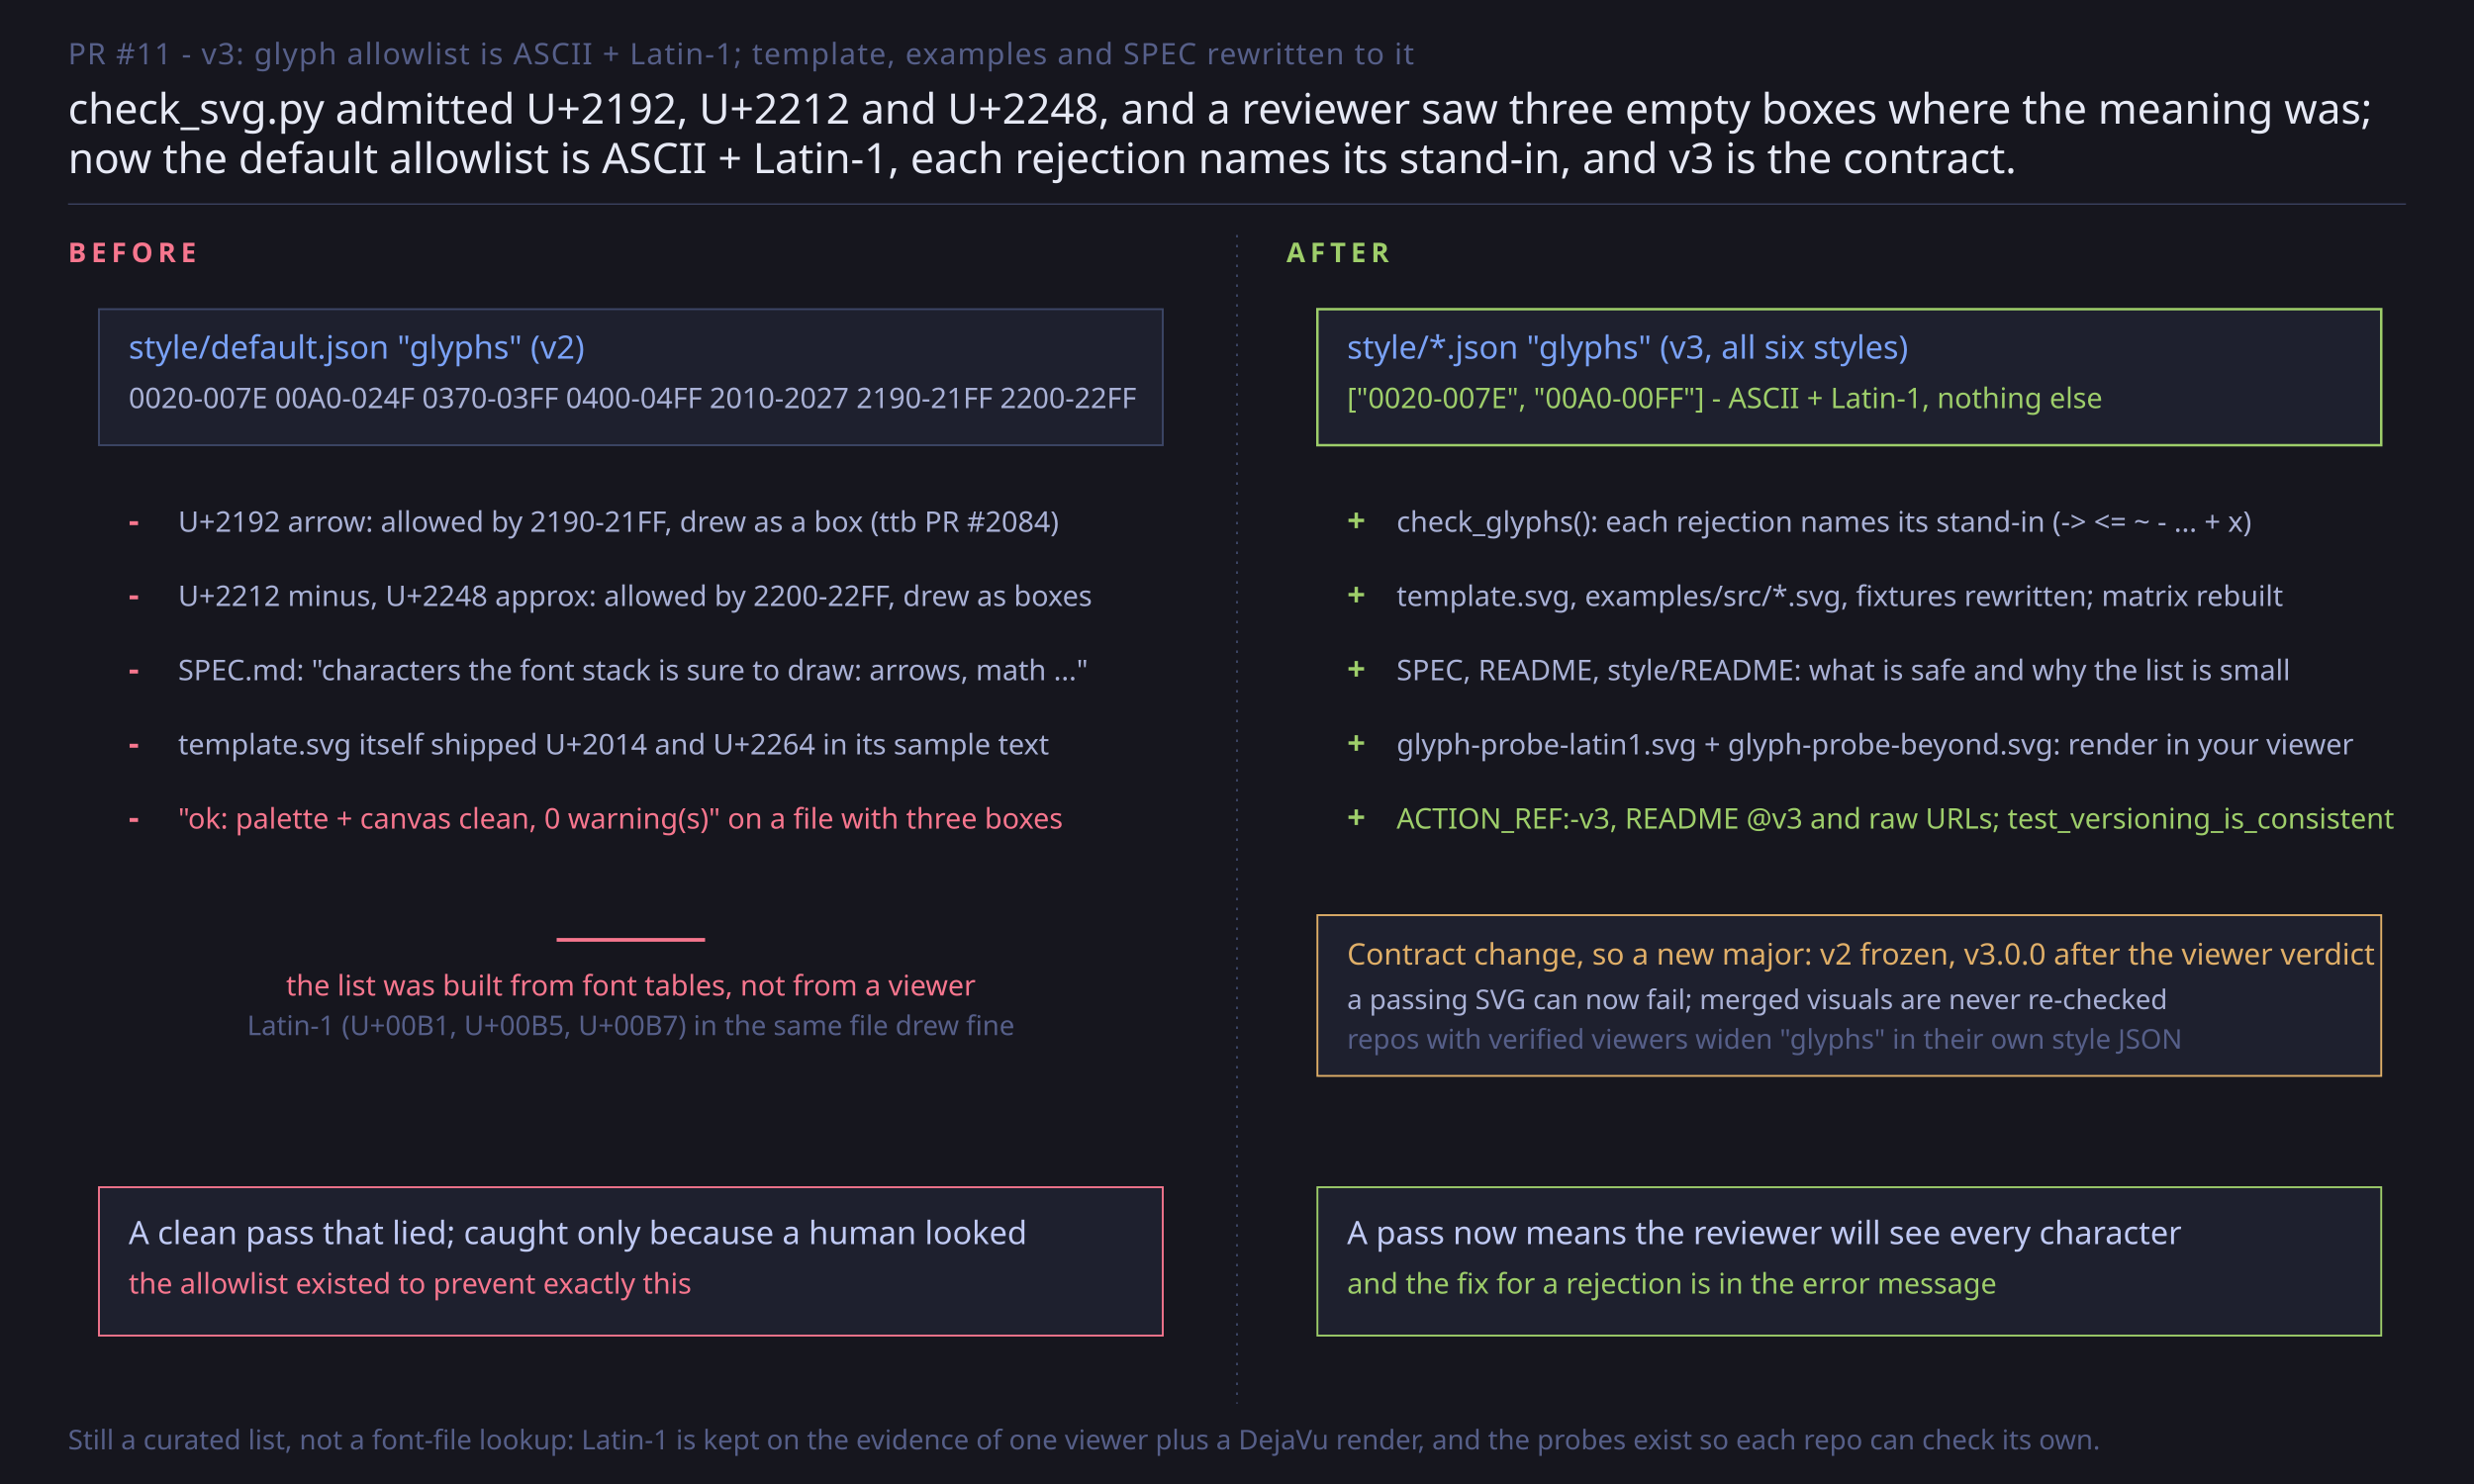
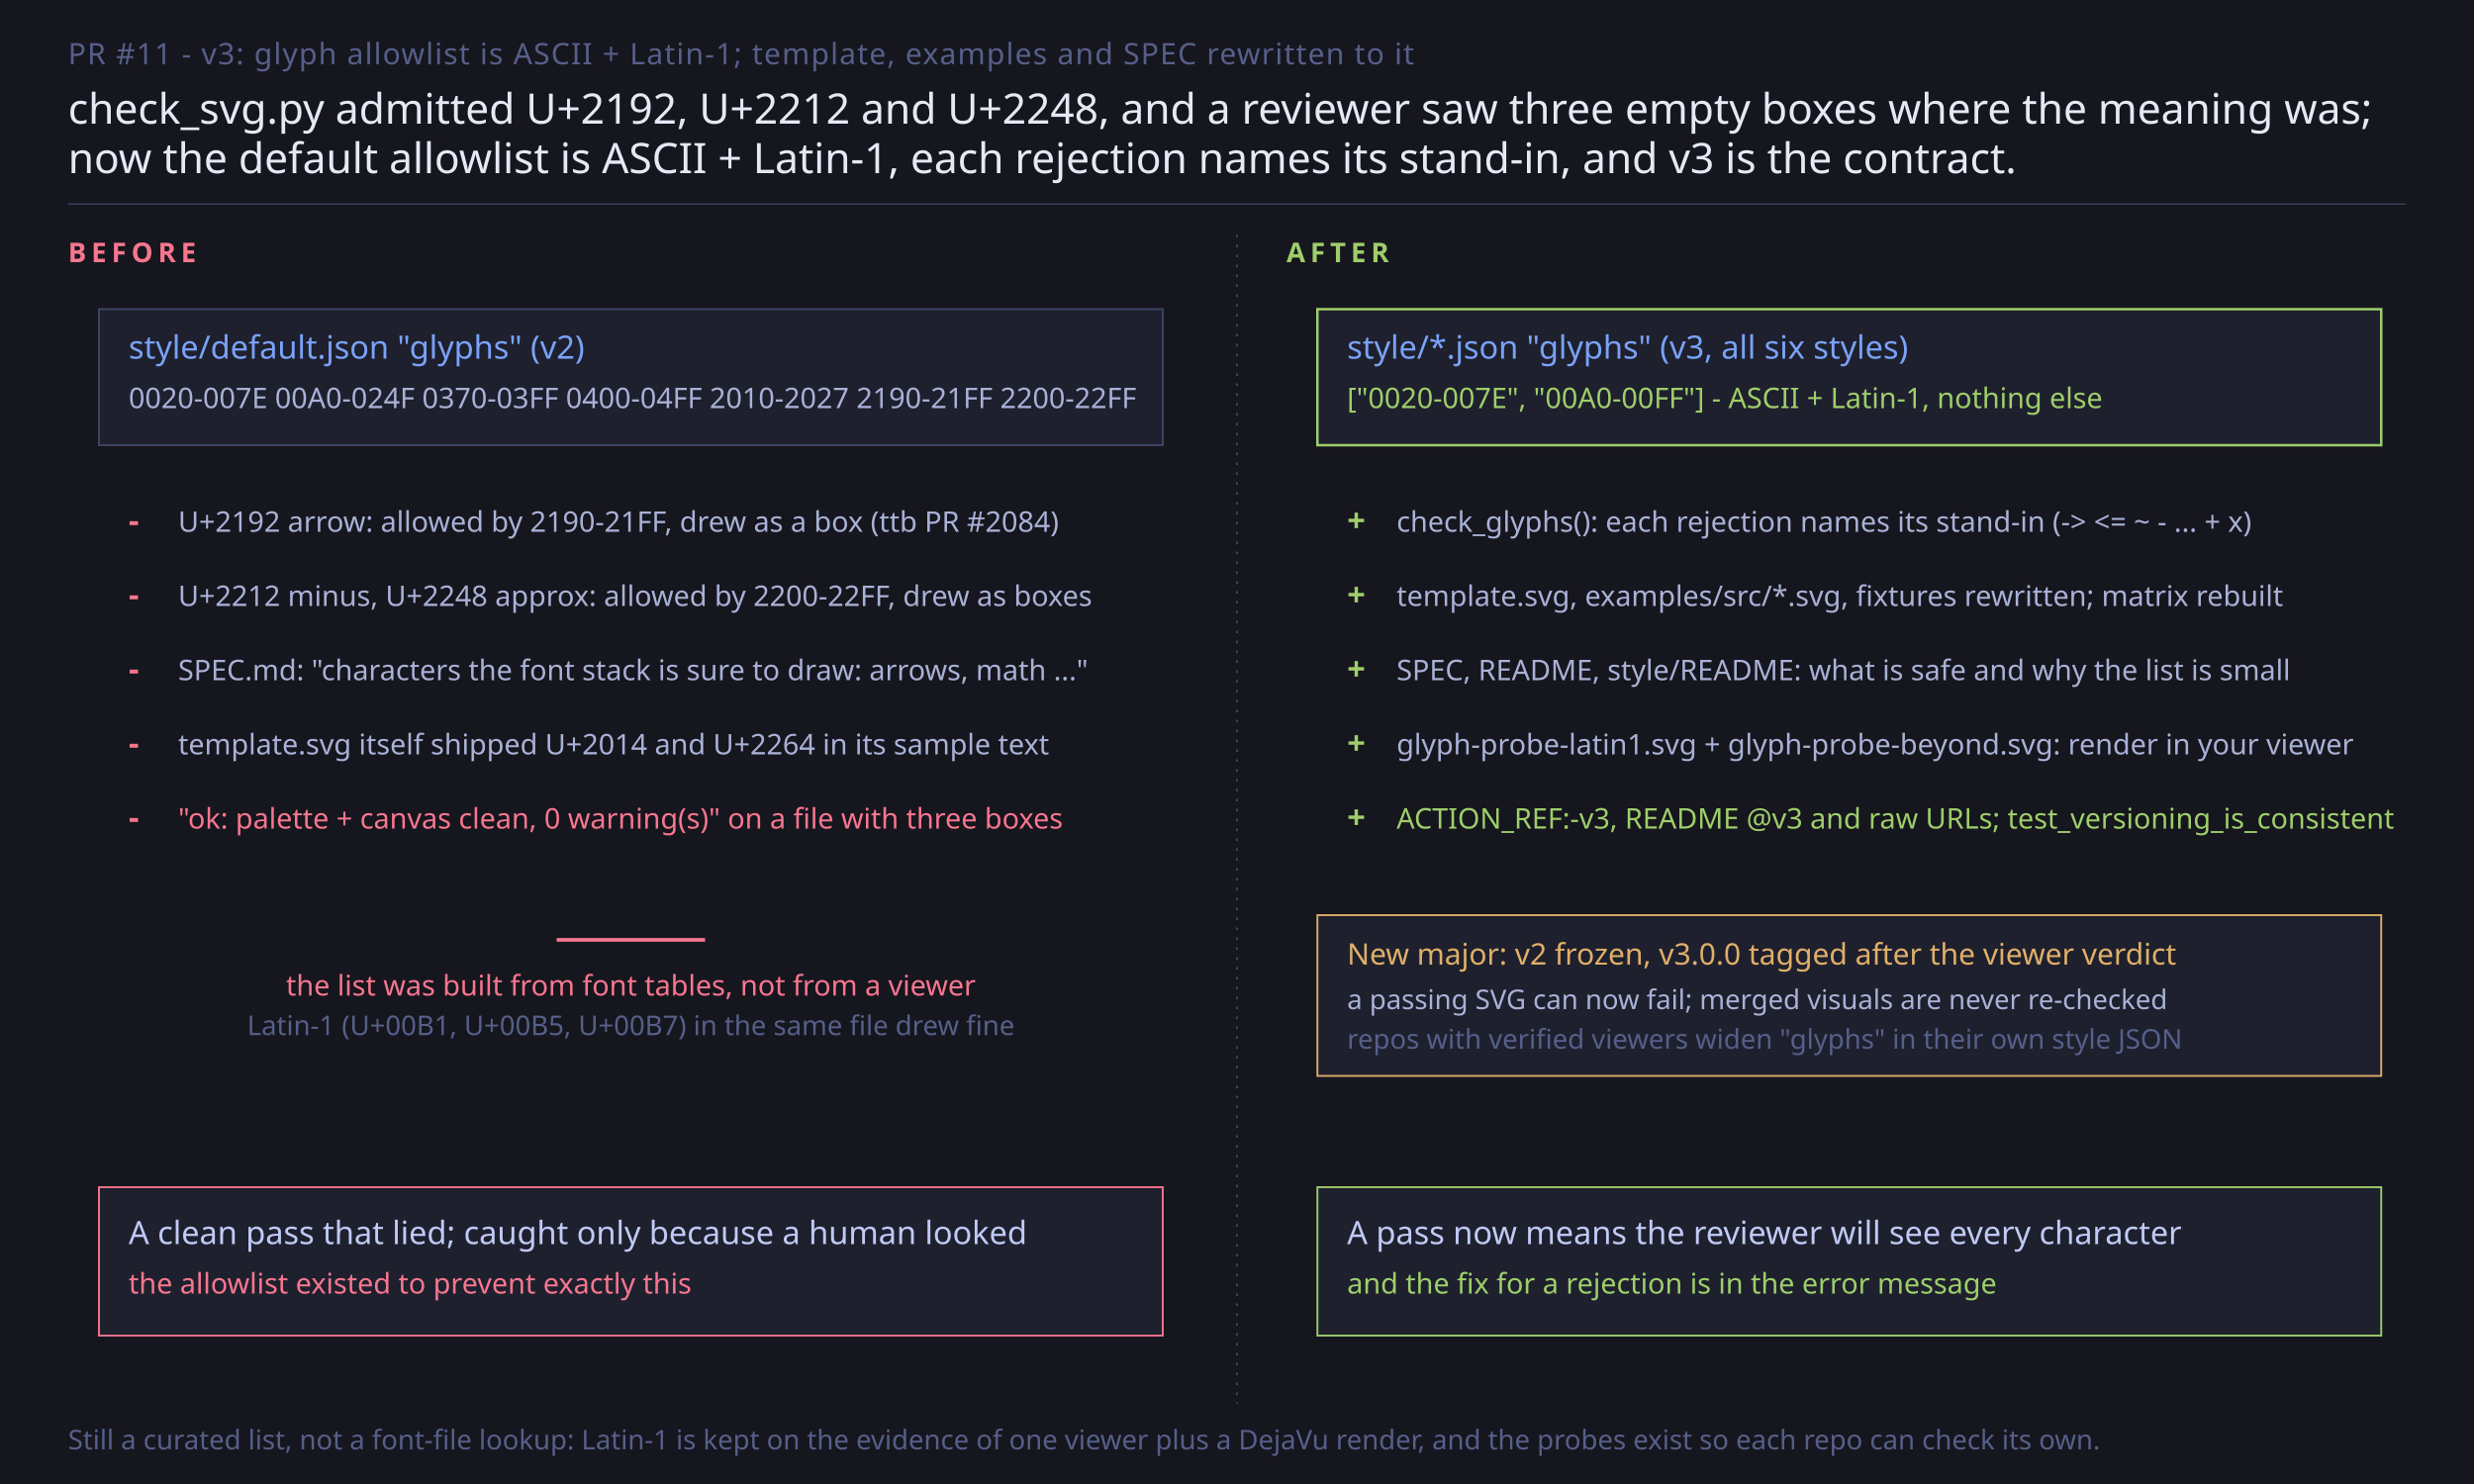
<svg xmlns="http://www.w3.org/2000/svg" viewBox="0 0 2000 1200" font-family="'Segoe UI', 'Noto Sans', 'DejaVu Sans', ui-sans-serif, system-ui, sans-serif">
  <rect x="0" y="0" width="2000" height="1200" fill="#16161e" />
  <defs>
    <marker id="arr-dim" viewBox="0 0 10 10" refX="9" refY="5" markerWidth="7" markerHeight="7" orient="auto-start-reverse">
      <path d="M0,0 L10,5 L0,10 z" fill="#565f89" />
    </marker>
    <marker id="arr-red" viewBox="0 0 10 10" refX="9" refY="5" markerWidth="7" markerHeight="7" orient="auto-start-reverse">
      <path d="M0,0 L10,5 L0,10 z" fill="#f7768e" />
    </marker>
    <marker id="arr-green" viewBox="0 0 10 10" refX="9" refY="5" markerWidth="7" markerHeight="7" orient="auto-start-reverse">
      <path d="M0,0 L10,5 L0,10 z" fill="#9ece6a" />
    </marker>
  </defs>
  <text x="55" y="52" font-size="24" letter-spacing="1" fill="#565f89">PR #11 - v3: glyph allowlist is ASCII + Latin-1; template, examples and SPEC rewritten to it</text>
  <text x="55" y="100" font-size="34" fill="#e6e9f5">check_svg.py admitted U+2192, U+2212 and U+2248, and a reviewer saw three empty boxes where the meaning was;</text>
  <text x="55" y="140" font-size="34" fill="#e6e9f5">now the default allowlist is ASCII + Latin-1, each rejection names its stand-in, and v3 is the contract.</text>
  <line x1="55" y1="165" x2="1945" y2="165" stroke="#3d4666" stroke-width="1" />
  <text x="55" y="212" font-size="22" font-weight="700" letter-spacing="4" fill="#f7768e">BEFORE</text>
  <text x="1040" y="212" font-size="22" font-weight="700" letter-spacing="4" fill="#9ece6a">AFTER</text>
  <line x1="1000" y1="190" x2="1000" y2="1135" stroke="#3d4666" stroke-width="1.5" stroke-dasharray="2 6" />
  <g>
    <rect x="80" y="250" width="860" height="110" fill="#1e202e" stroke="#3d4666" stroke-width="1.5" />
    <text x="104" y="290" font-size="26" fill="#7aa2f7">style/default.json "glyphs" (v2)</text>
    <text x="104" y="330" font-size="23" fill="#a9b1d6">0020-007E 00A0-024F 0370-03FF 0400-04FF 2010-2027 2190-21FF 2200-22FF</text>
  </g>
  <text x="104" y="430" font-size="26" font-weight="700" fill="#f7768e">-</text>
  <text x="144" y="430" font-size="23" fill="#a9b1d6">U+2192 arrow: allowed by 2190-21FF, drew as a box (ttb PR #2084)</text>
  <text x="104" y="490" font-size="26" font-weight="700" fill="#f7768e">-</text>
  <text x="144" y="490" font-size="23" fill="#a9b1d6">U+2212 minus, U+2248 approx: allowed by 2200-22FF, drew as boxes</text>
  <text x="104" y="550" font-size="26" font-weight="700" fill="#f7768e">-</text>
  <text x="144" y="550" font-size="23" fill="#a9b1d6">SPEC.md: "characters the font stack is sure to draw: arrows, math ..."</text>
  <text x="104" y="610" font-size="26" font-weight="700" fill="#f7768e">-</text>
  <text x="144" y="610" font-size="23" fill="#a9b1d6">template.svg itself shipped U+2014 and U+2264 in its sample text</text>
  <text x="104" y="670" font-size="26" font-weight="700" fill="#f7768e">-</text>
  <text x="144" y="670" font-size="23" fill="#f7768e">"ok: palette + canvas clean, 0 warning(s)" on a file with three boxes</text>
  <line x1="450" y1="760" x2="570" y2="760" stroke="#f7768e" stroke-width="3" />
  <text x="510" y="805" font-size="23" fill="#f7768e" text-anchor="middle">the list was built from font tables, not from a viewer</text>
  <text x="510" y="837" font-size="22" fill="#565f89" text-anchor="middle">Latin-1 (U+00B1, U+00B5, U+00B7) in the same file drew fine</text>
  <g>
    <rect x="80" y="960" width="860" height="120" fill="#1e202e" stroke="#f7768e" stroke-width="1.5" />
    <text x="104" y="1006" font-size="26" fill="#c0caf5">A clean pass that lied; caught only because a human looked</text>
    <text x="104" y="1046" font-size="23" fill="#f7768e">the allowlist existed to prevent exactly this</text>
  </g>
  <g>
    <rect x="1065" y="250" width="860" height="110" fill="#1e202e" stroke="#9ece6a" stroke-width="2" />
    <text x="1089" y="290" font-size="26" fill="#7aa2f7">style/*.json "glyphs" (v3, all six styles)</text>
    <text x="1089" y="330" font-size="23" fill="#9ece6a">["0020-007E", "00A0-00FF"]  -  ASCII + Latin-1, nothing else</text>
  </g>
  <text x="1089" y="430" font-size="26" font-weight="700" fill="#9ece6a">+</text>
  <text x="1129" y="430" font-size="23" fill="#a9b1d6">check_glyphs(): each rejection names its stand-in (-&gt; &lt;= ~ - ... + x)</text>
  <text x="1089" y="490" font-size="26" font-weight="700" fill="#9ece6a">+</text>
  <text x="1129" y="490" font-size="23" fill="#a9b1d6">template.svg, examples/src/*.svg, fixtures rewritten; matrix rebuilt</text>
  <text x="1089" y="550" font-size="26" font-weight="700" fill="#9ece6a">+</text>
  <text x="1129" y="550" font-size="23" fill="#a9b1d6">SPEC, README, style/README: what is safe and why the list is small</text>
  <text x="1089" y="610" font-size="26" font-weight="700" fill="#9ece6a">+</text>
  <text x="1129" y="610" font-size="23" fill="#a9b1d6">glyph-probe-latin1.svg + glyph-probe-beyond.svg: render in your viewer</text>
  <text x="1089" y="670" font-size="26" font-weight="700" fill="#9ece6a">+</text>
  <text x="1129" y="670" font-size="23" fill="#9ece6a">ACTION_REF:-v3, README @v3 and raw URLs; test_versioning_is_consistent</text>
  <g>
    <rect x="1065" y="740" width="860" height="130" fill="#1e202e" stroke="#e0af68" stroke-width="1.5" />
-     <text x="1089" y="780" font-size="24" fill="#e0af68">Contract change, so a new major: v2 frozen, v3.0.0 after the viewer verdict</text>
+     <text x="1089" y="780" font-size="24" fill="#e0af68">New major: v2 frozen, v3.0.0 tagged after the viewer verdict</text>
    <text x="1089" y="816" font-size="22" fill="#a9b1d6">a passing SVG can now fail; merged visuals are never re-checked</text>
    <text x="1089" y="848" font-size="22" fill="#565f89">repos with verified viewers widen "glyphs" in their own style JSON</text>
  </g>
  <g>
    <rect x="1065" y="960" width="860" height="120" fill="#1e202e" stroke="#9ece6a" stroke-width="1.5" />
    <text x="1089" y="1006" font-size="26" fill="#c0caf5">A pass now means the reviewer will see every character</text>
    <text x="1089" y="1046" font-size="23" fill="#9ece6a">and the fix for a rejection is in the error message</text>
  </g>
  <text x="55" y="1172" font-size="22" fill="#565f89">Still a curated list, not a font-file lookup: Latin-1 is kept on the evidence of one viewer plus a DejaVu render, and the probes exist so each repo can check its own.</text>
</svg>
